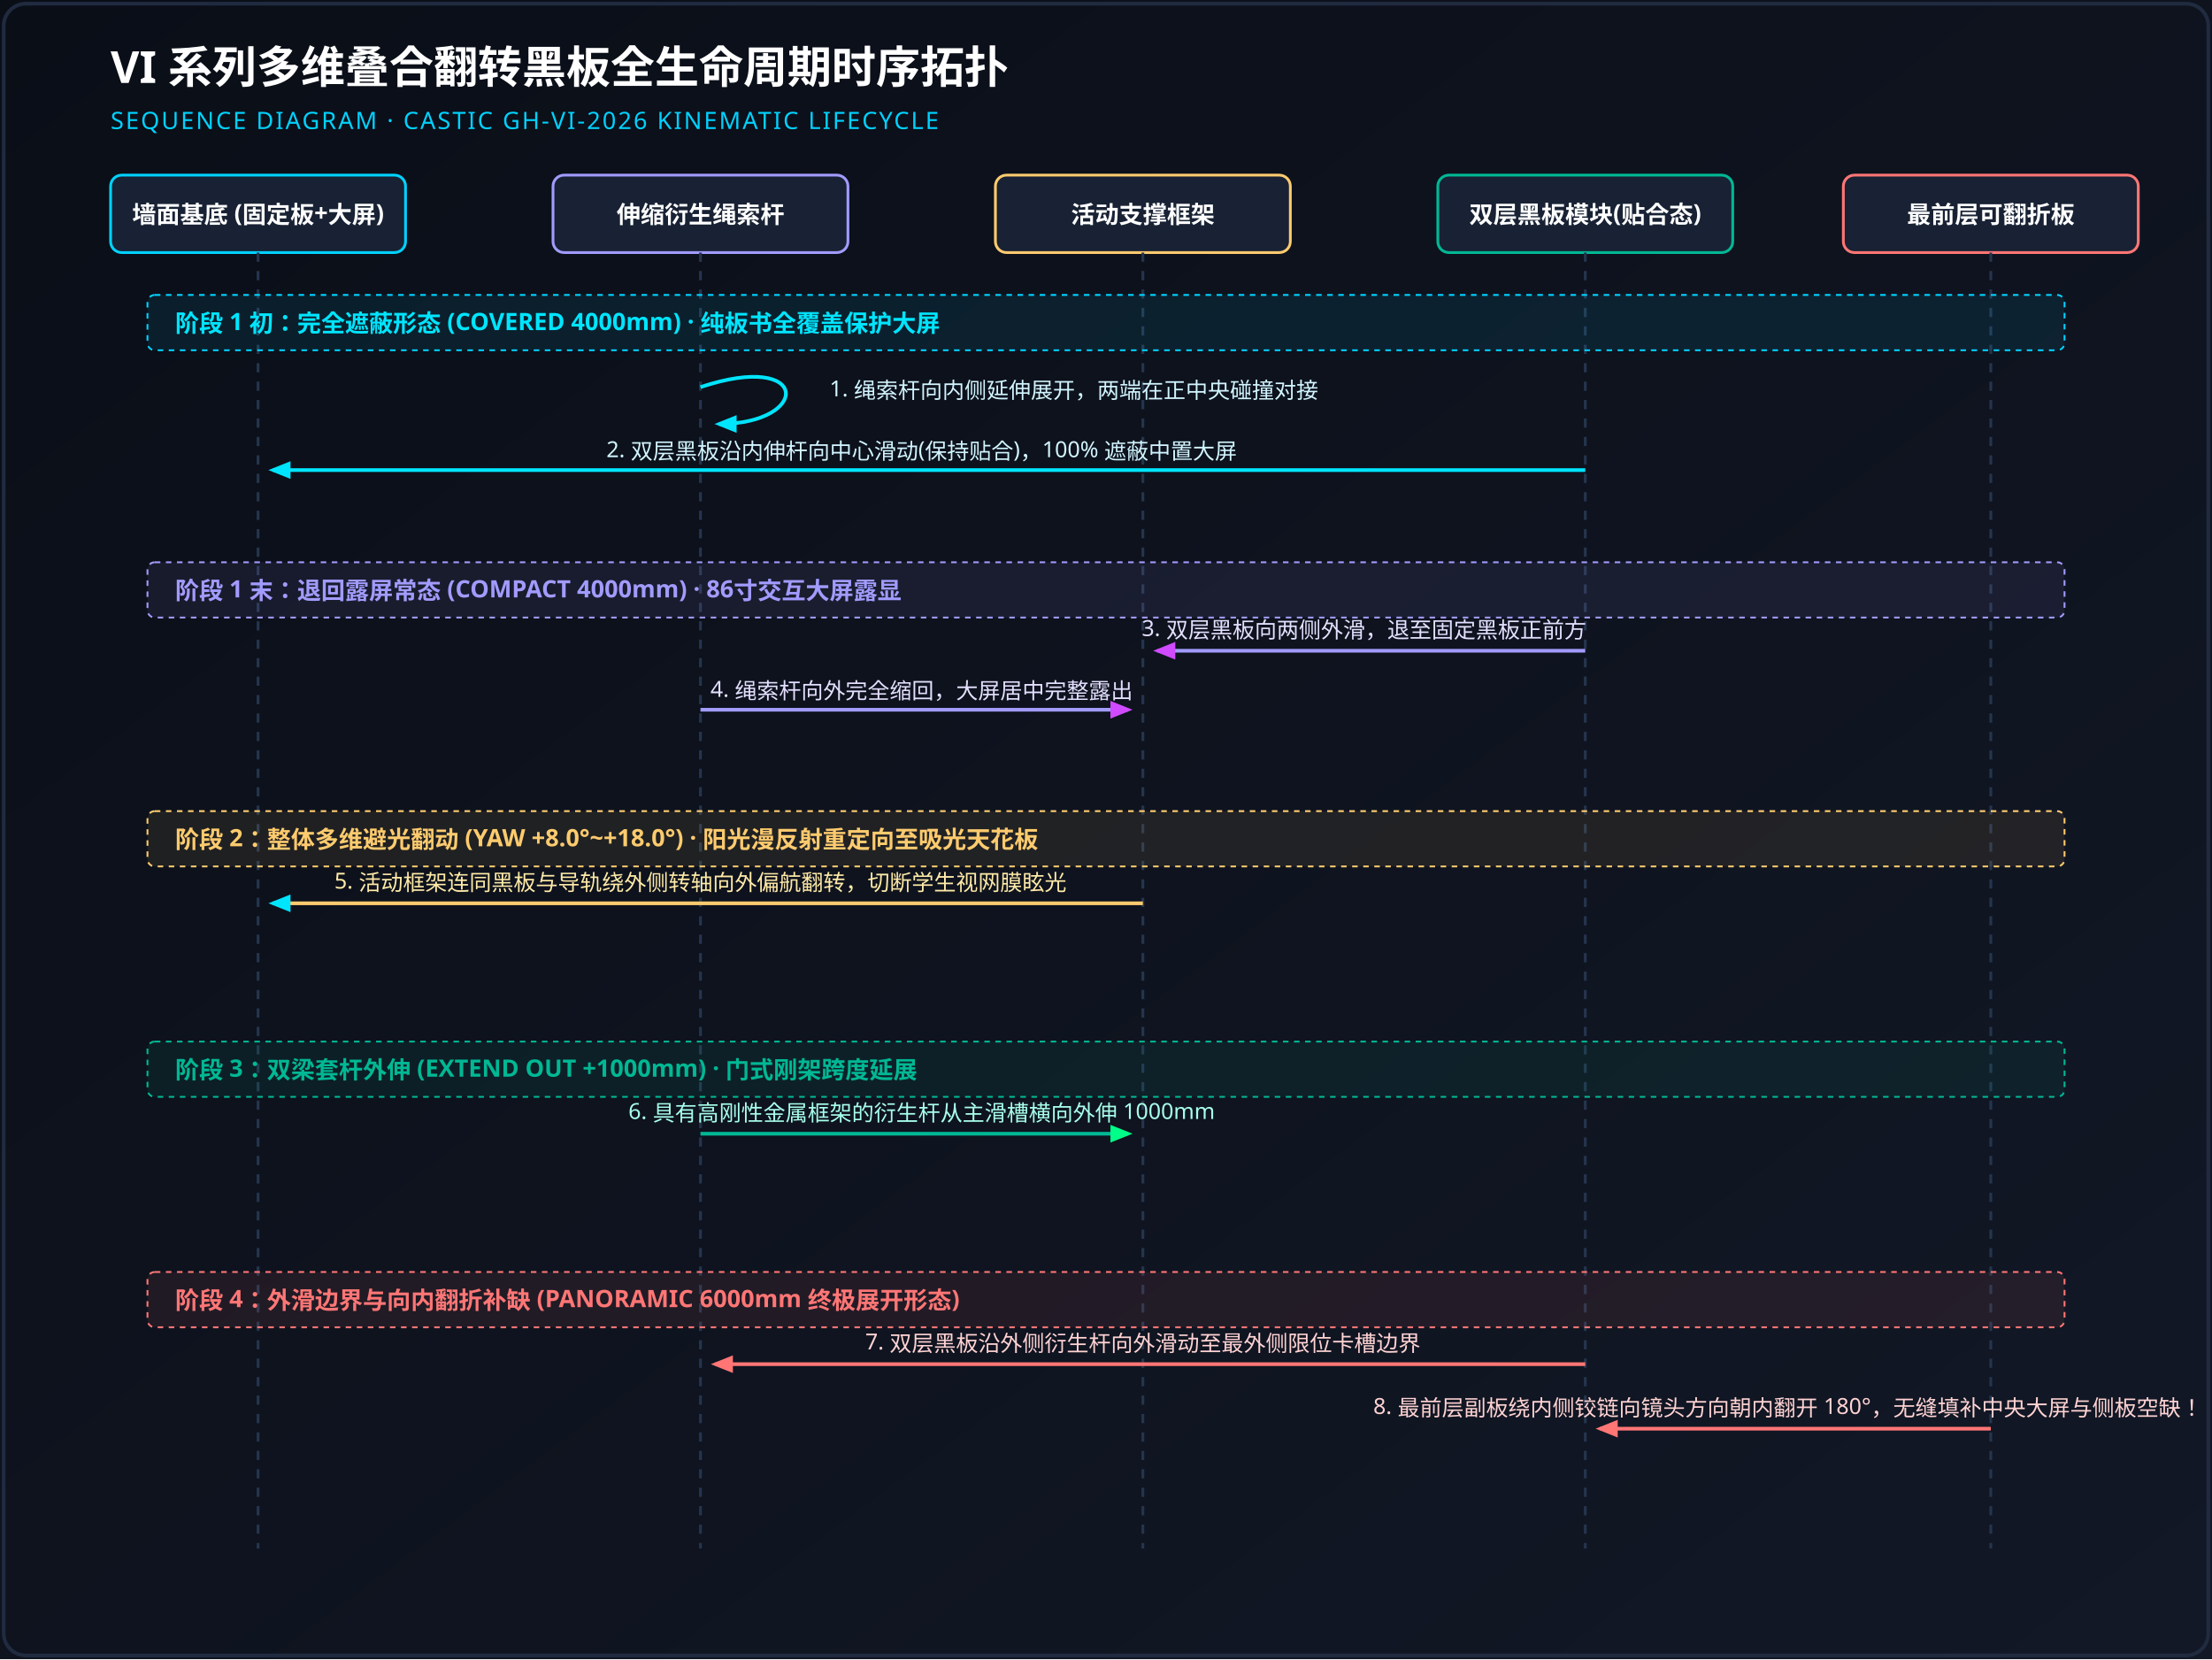
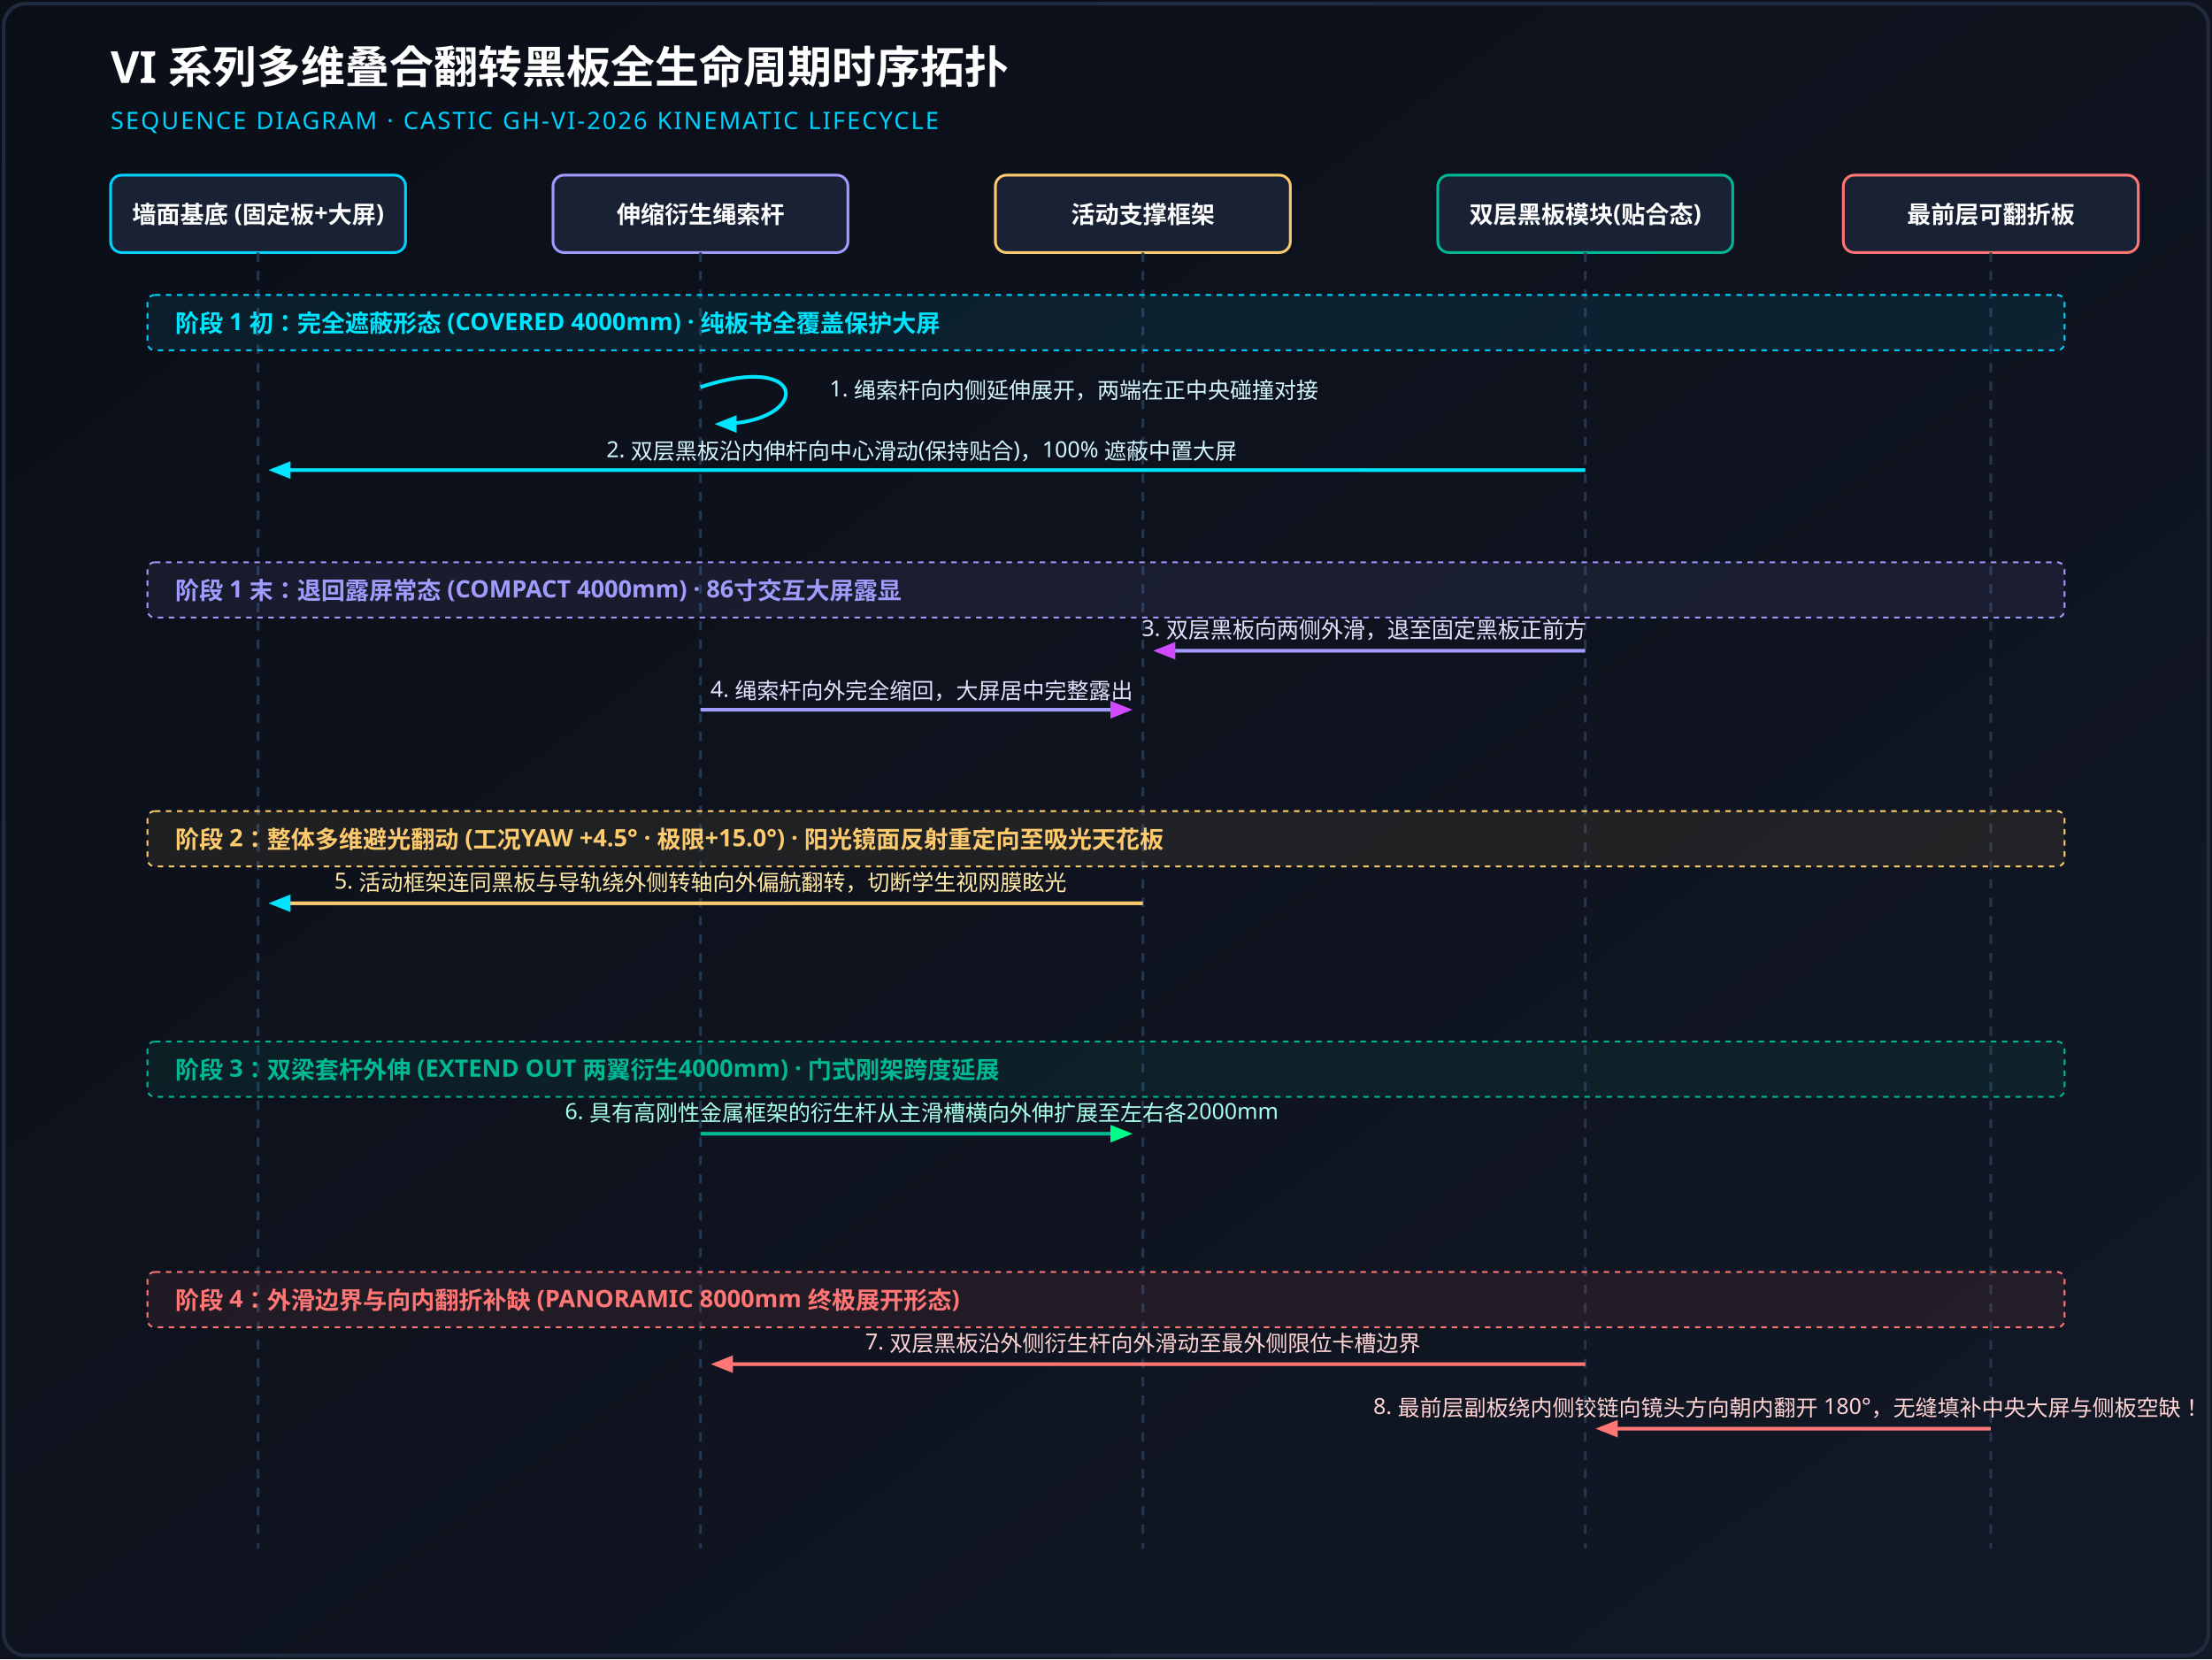
<svg xmlns="http://www.w3.org/2000/svg" viewBox="0 0 1200 900" width="100%" height="100%">
  <defs>
    <linearGradient id="bgGrad" x1="0%" y1="0%" x2="100%" y2="100%">
      <stop offset="0%" stop-color="#0a0e17" />
      <stop offset="100%" stop-color="#121826" />
    </linearGradient>
    <linearGradient id="cyanGrad" x1="0%" y1="0%" x2="100%" y2="0%">
      <stop offset="0%" stop-color="#00d2ff" />
      <stop offset="100%" stop-color="#00f2fe" />
    </linearGradient>
    <linearGradient id="purpleGrad" x1="0%" y1="0%" x2="100%" y2="0%">
      <stop offset="0%" stop-color="#7f00ff" />
      <stop offset="100%" stop-color="#e100ff" />
    </linearGradient>
    <linearGradient id="greenGrad" x1="0%" y1="0%" x2="100%" y2="0%">
      <stop offset="0%" stop-color="#11998e" />
      <stop offset="100%" stop-color="#38ef7d" />
    </linearGradient>
    <linearGradient id="orangeGrad" x1="0%" y1="0%" x2="100%" y2="0%">
      <stop offset="0%" stop-color="#f857a6" />
      <stop offset="100%" stop-color="#ff5858" />
    </linearGradient>
    <filter id="glow" x="-20%" y="-20%" width="140%" height="140%">
      <feGaussianBlur stdDeviation="3" result="blur" />
      <feComposite in="SourceGraphic" in2="blur" operator="over" />
    </filter>
    <marker id="arrow" viewBox="0 0 10 10" refX="8" refY="5" markerWidth="6" markerHeight="6" orient="auto-start-reverse">
      <path d="M 0 1 L 10 5 L 0 9 z" fill="#00e5ff" />
    </marker>
    <marker id="arrow-purple" viewBox="0 0 10 10" refX="8" refY="5" markerWidth="6" markerHeight="6" orient="auto-start-reverse">
      <path d="M 0 1 L 10 5 L 0 9 z" fill="#d04aff" />
    </marker>
    <marker id="arrow-green" viewBox="0 0 10 10" refX="8" refY="5" markerWidth="6" markerHeight="6" orient="auto-start-reverse">
      <path d="M 0 1 L 10 5 L 0 9 z" fill="#00ff88" />
    </marker>
    <marker id="arrow-orange" viewBox="0 0 10 10" refX="8" refY="5" markerWidth="6" markerHeight="6" orient="auto-start-reverse">
      <path d="M 0 1 L 10 5 L 0 9 z" fill="#ff7675" />
    </marker>
  </defs>
  <rect width="100%" height="100%" fill="url(#bgGrad)" />
  <rect x="2" y="2" width="1196" height="896" fill="none" stroke="#202b40" stroke-width="2" rx="12" />
  <g transform="translate(60, 45)">
    <text font-family="'PingFang SC', 'Microsoft YaHei', sans-serif" font-size="24" font-weight="bold" fill="#ffffff">
      VI 系列多维叠合翻转黑板全生命周期时序拓扑
    </text>
    <text y="25" font-family="'Segoe UI', sans-serif" font-size="13" fill="#00d2ff" letter-spacing="1">
      SEQUENCE DIAGRAM · CASTIC GH-VI-2026 KINEMATIC LIFECYCLE
    </text>
  </g>
  <g font-family="'PingFang SC', 'Microsoft YaHei', sans-serif" font-size="13" font-weight="600" text-anchor="middle">
    <rect x="60" y="95" width="160" height="42" rx="6" fill="#182234" stroke="#00d2ff" stroke-width="1.5" />
    <text x="140" y="121" fill="#ffffff">墙面基底 (固定板+大屏)</text>
    <line x1="140" y1="137" x2="140" y2="840" stroke="#25354e" stroke-dasharray="5 5" stroke-width="1.5" />
    <rect x="300" y="95" width="160" height="42" rx="6" fill="#182234" stroke="#a29bfe" stroke-width="1.5" />
    <text x="380" y="121" fill="#ffffff">伸缩衍生绳索杆</text>
    <line x1="380" y1="137" x2="380" y2="840" stroke="#25354e" stroke-dasharray="5 5" stroke-width="1.5" />
    <rect x="540" y="95" width="160" height="42" rx="6" fill="#182234" stroke="#fdcb6e" stroke-width="1.5" />
    <text x="620" y="121" fill="#ffffff">活动支撑框架</text>
    <line x1="620" y1="137" x2="620" y2="840" stroke="#25354e" stroke-dasharray="5 5" stroke-width="1.5" />
    <rect x="780" y="95" width="160" height="42" rx="6" fill="#182234" stroke="#00b894" stroke-width="1.5" />
    <text x="860" y="121" fill="#ffffff">双层黑板模块(贴合态)</text>
    <line x1="860" y1="137" x2="860" y2="840" stroke="#25354e" stroke-dasharray="5 5" stroke-width="1.5" />
    <rect x="1000" y="95" width="160" height="42" rx="6" fill="#182234" stroke="#ff7675" stroke-width="1.5" />
    <text x="1080" y="121" fill="#ffffff">最前层可翻折板</text>
    <line x1="1080" y1="137" x2="1080" y2="840" stroke="#25354e" stroke-dasharray="5 5" stroke-width="1.5" />
  </g>
  <g transform="translate(0, 160)">
    <rect x="80" y="0" width="1040" height="30" rx="4" fill="rgba(0, 210, 255, 0.08)" stroke="#00d2ff" stroke-width="1" stroke-dasharray="3 3" />
    <text x="95" y="20" font-family="'PingFang SC', sans-serif" font-size="13" font-weight="bold" fill="#00e5ff">
      阶段 1 初：完全遮蔽形态 (COVERED 4000mm) · 纯板书全覆盖保护大屏
    </text>
    <path d="M 380 50 C 440 30, 440 70, 390 70" fill="none" stroke="#00e5ff" stroke-width="2" marker-end="url(#arrow)" />
    <text x="450" y="55" font-family="'PingFang SC', sans-serif" font-size="12" fill="#d2f5ff">1. 绳索杆向内侧延伸展开，两端在正中央碰撞对接</text>
    <line x1="860" y1="95" x2="148" y2="95" stroke="#00e5ff" stroke-width="2" marker-end="url(#arrow)" />
    <text x="500" y="88" font-family="'PingFang SC', sans-serif" font-size="12" fill="#d2f5ff" text-anchor="middle">2. 双层黑板沿内伸杆向中心滑动(保持贴合)，100% 遮蔽中置大屏</text>
  </g>
  <g transform="translate(0, 305)">
    <rect x="80" y="0" width="1040" height="30" rx="4" fill="rgba(162, 155, 254, 0.08)" stroke="#a29bfe" stroke-width="1" stroke-dasharray="3 3" />
    <text x="95" y="20" font-family="'PingFang SC', sans-serif" font-size="13" font-weight="bold" fill="#a29bfe">
      阶段 1 末：退回露屏常态 (COMPACT 4000mm) · 86寸交互大屏露显
    </text>
    <line x1="860" y1="48" x2="628" y2="48" stroke="#a29bfe" stroke-width="2" marker-end="url(#arrow-purple)" />
    <text x="740" y="40" font-family="'PingFang SC', sans-serif" font-size="12" fill="#e4e0ff" text-anchor="middle">3. 双层黑板向两侧外滑，退至固定黑板正前方</text>
    <line x1="380" y1="80" x2="612" y2="80" stroke="#a29bfe" stroke-width="2" marker-end="url(#arrow-purple)" />
    <text x="500" y="73" font-family="'PingFang SC', sans-serif" font-size="12" fill="#e4e0ff" text-anchor="middle">4. 绳索杆向外完全缩回，大屏居中完整露出</text>
  </g>
  <g transform="translate(0, 440)">
    <rect x="80" y="0" width="1040" height="30" rx="4" fill="rgba(253, 203, 110, 0.08)" stroke="#fdcb6e" stroke-width="1" stroke-dasharray="3 3" />
    <text x="95" y="20" font-family="'PingFang SC', sans-serif" font-size="13" font-weight="bold" fill="#fdcb6e">
-       阶段 2：整体多维避光翻动 (YAW +8.0°~+18.0°) · 阳光漫反射重定向至吸光天花板
+       阶段 2：整体多维避光翻动 (工况YAW +4.5° · 极限+15.0°) · 阳光镜面反射重定向至吸光天花板
    </text>
    <line x1="620" y1="50" x2="148" y2="50" stroke="#fdcb6e" stroke-width="2" marker-end="url(#arrow)" />
    <text x="380" y="42" font-family="'PingFang SC', sans-serif" font-size="12" fill="#ffeaa7" text-anchor="middle">5. 活动框架连同黑板与导轨绕外侧转轴向外偏航翻转，切断学生视网膜眩光</text>
  </g>
  <g transform="translate(0, 565)">
    <rect x="80" y="0" width="1040" height="30" rx="4" fill="rgba(0, 184, 148, 0.08)" stroke="#00b894" stroke-width="1" stroke-dasharray="3 3" />
    <text x="95" y="20" font-family="'PingFang SC', sans-serif" font-size="13" font-weight="bold" fill="#00b894">
-       阶段 3：双梁套杆外伸 (EXTEND OUT +1000mm) · 门式刚架跨度延展
+       阶段 3：双梁套杆外伸 (EXTEND OUT 两翼衍生4000mm) · 门式刚架跨度延展
    </text>
    <line x1="380" y1="50" x2="612" y2="50" stroke="#00b894" stroke-width="2" marker-end="url(#arrow-green)" />
-     <text x="500" y="42" font-family="'PingFang SC', sans-serif" font-size="12" fill="#a8ffeb" text-anchor="middle">6. 具有高刚性金属框架的衍生杆从主滑槽横向外伸 1000mm</text>
+     <text x="500" y="42" font-family="'PingFang SC', sans-serif" font-size="12" fill="#a8ffeb" text-anchor="middle">6. 具有高刚性金属框架的衍生杆从主滑槽横向外伸扩展至左右各2000mm</text>
  </g>
  <g transform="translate(0, 690)">
    <rect x="80" y="0" width="1040" height="30" rx="4" fill="rgba(255, 118, 117, 0.08)" stroke="#ff7675" stroke-width="1" stroke-dasharray="3 3" />
    <text x="95" y="20" font-family="'PingFang SC', sans-serif" font-size="13" font-weight="bold" fill="#ff7675">
-       阶段 4：外滑边界与向内翻折补缺 (PANORAMIC 6000mm 终极展开形态)
+       阶段 4：外滑边界与向内翻折补缺 (PANORAMIC 8000mm 终极展开形态)
    </text>
    <line x1="860" y1="50" x2="388" y2="50" stroke="#ff7675" stroke-width="2" marker-end="url(#arrow-orange)" />
    <text x="620" y="42" font-family="'PingFang SC', sans-serif" font-size="12" fill="#ffd3d3" text-anchor="middle">7. 双层黑板沿外侧衍生杆向外滑动至最外侧限位卡槽边界</text>
    <line x1="1080" y1="85" x2="868" y2="85" stroke="#ff7675" stroke-width="2" marker-end="url(#arrow-orange)" />
    <text x="970" y="77" font-family="'PingFang SC', sans-serif" font-size="12" fill="#ffd3d3" text-anchor="middle">8. 最前层副板绕内侧铰链向镜头方向朝内翻开 180°，无缝填补中央大屏与侧板空缺！</text>
  </g>
</svg>
